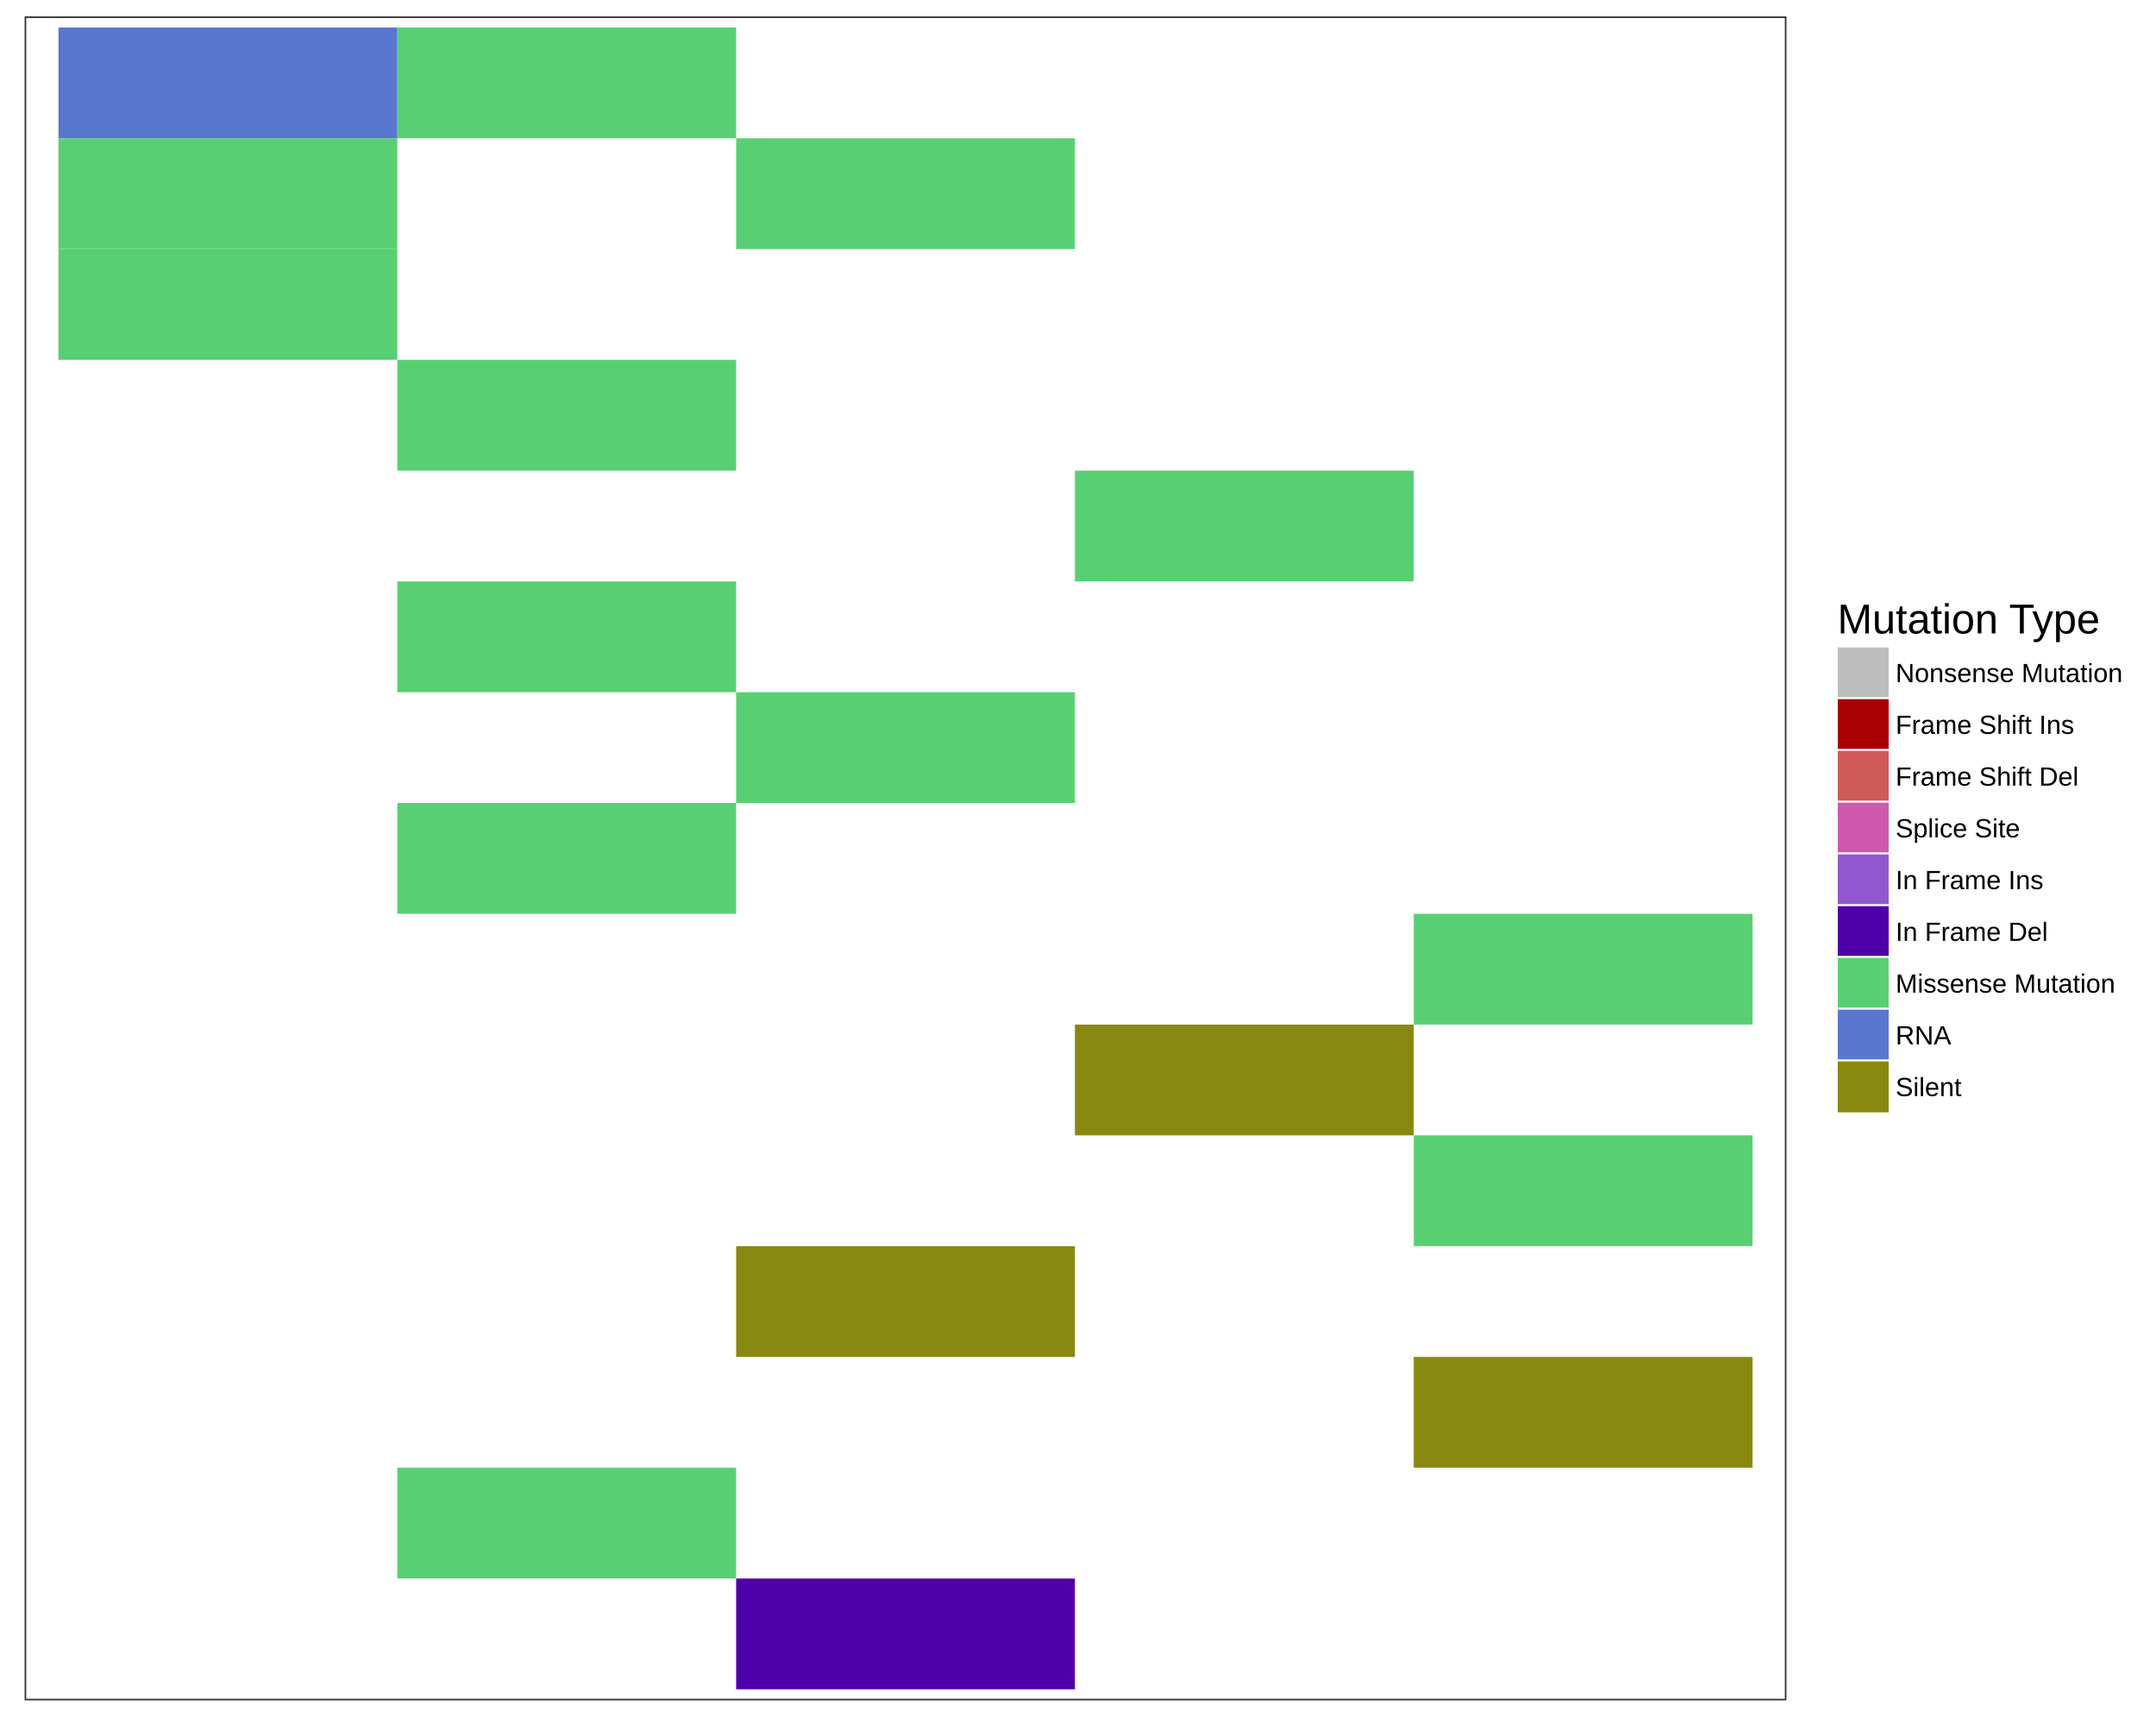
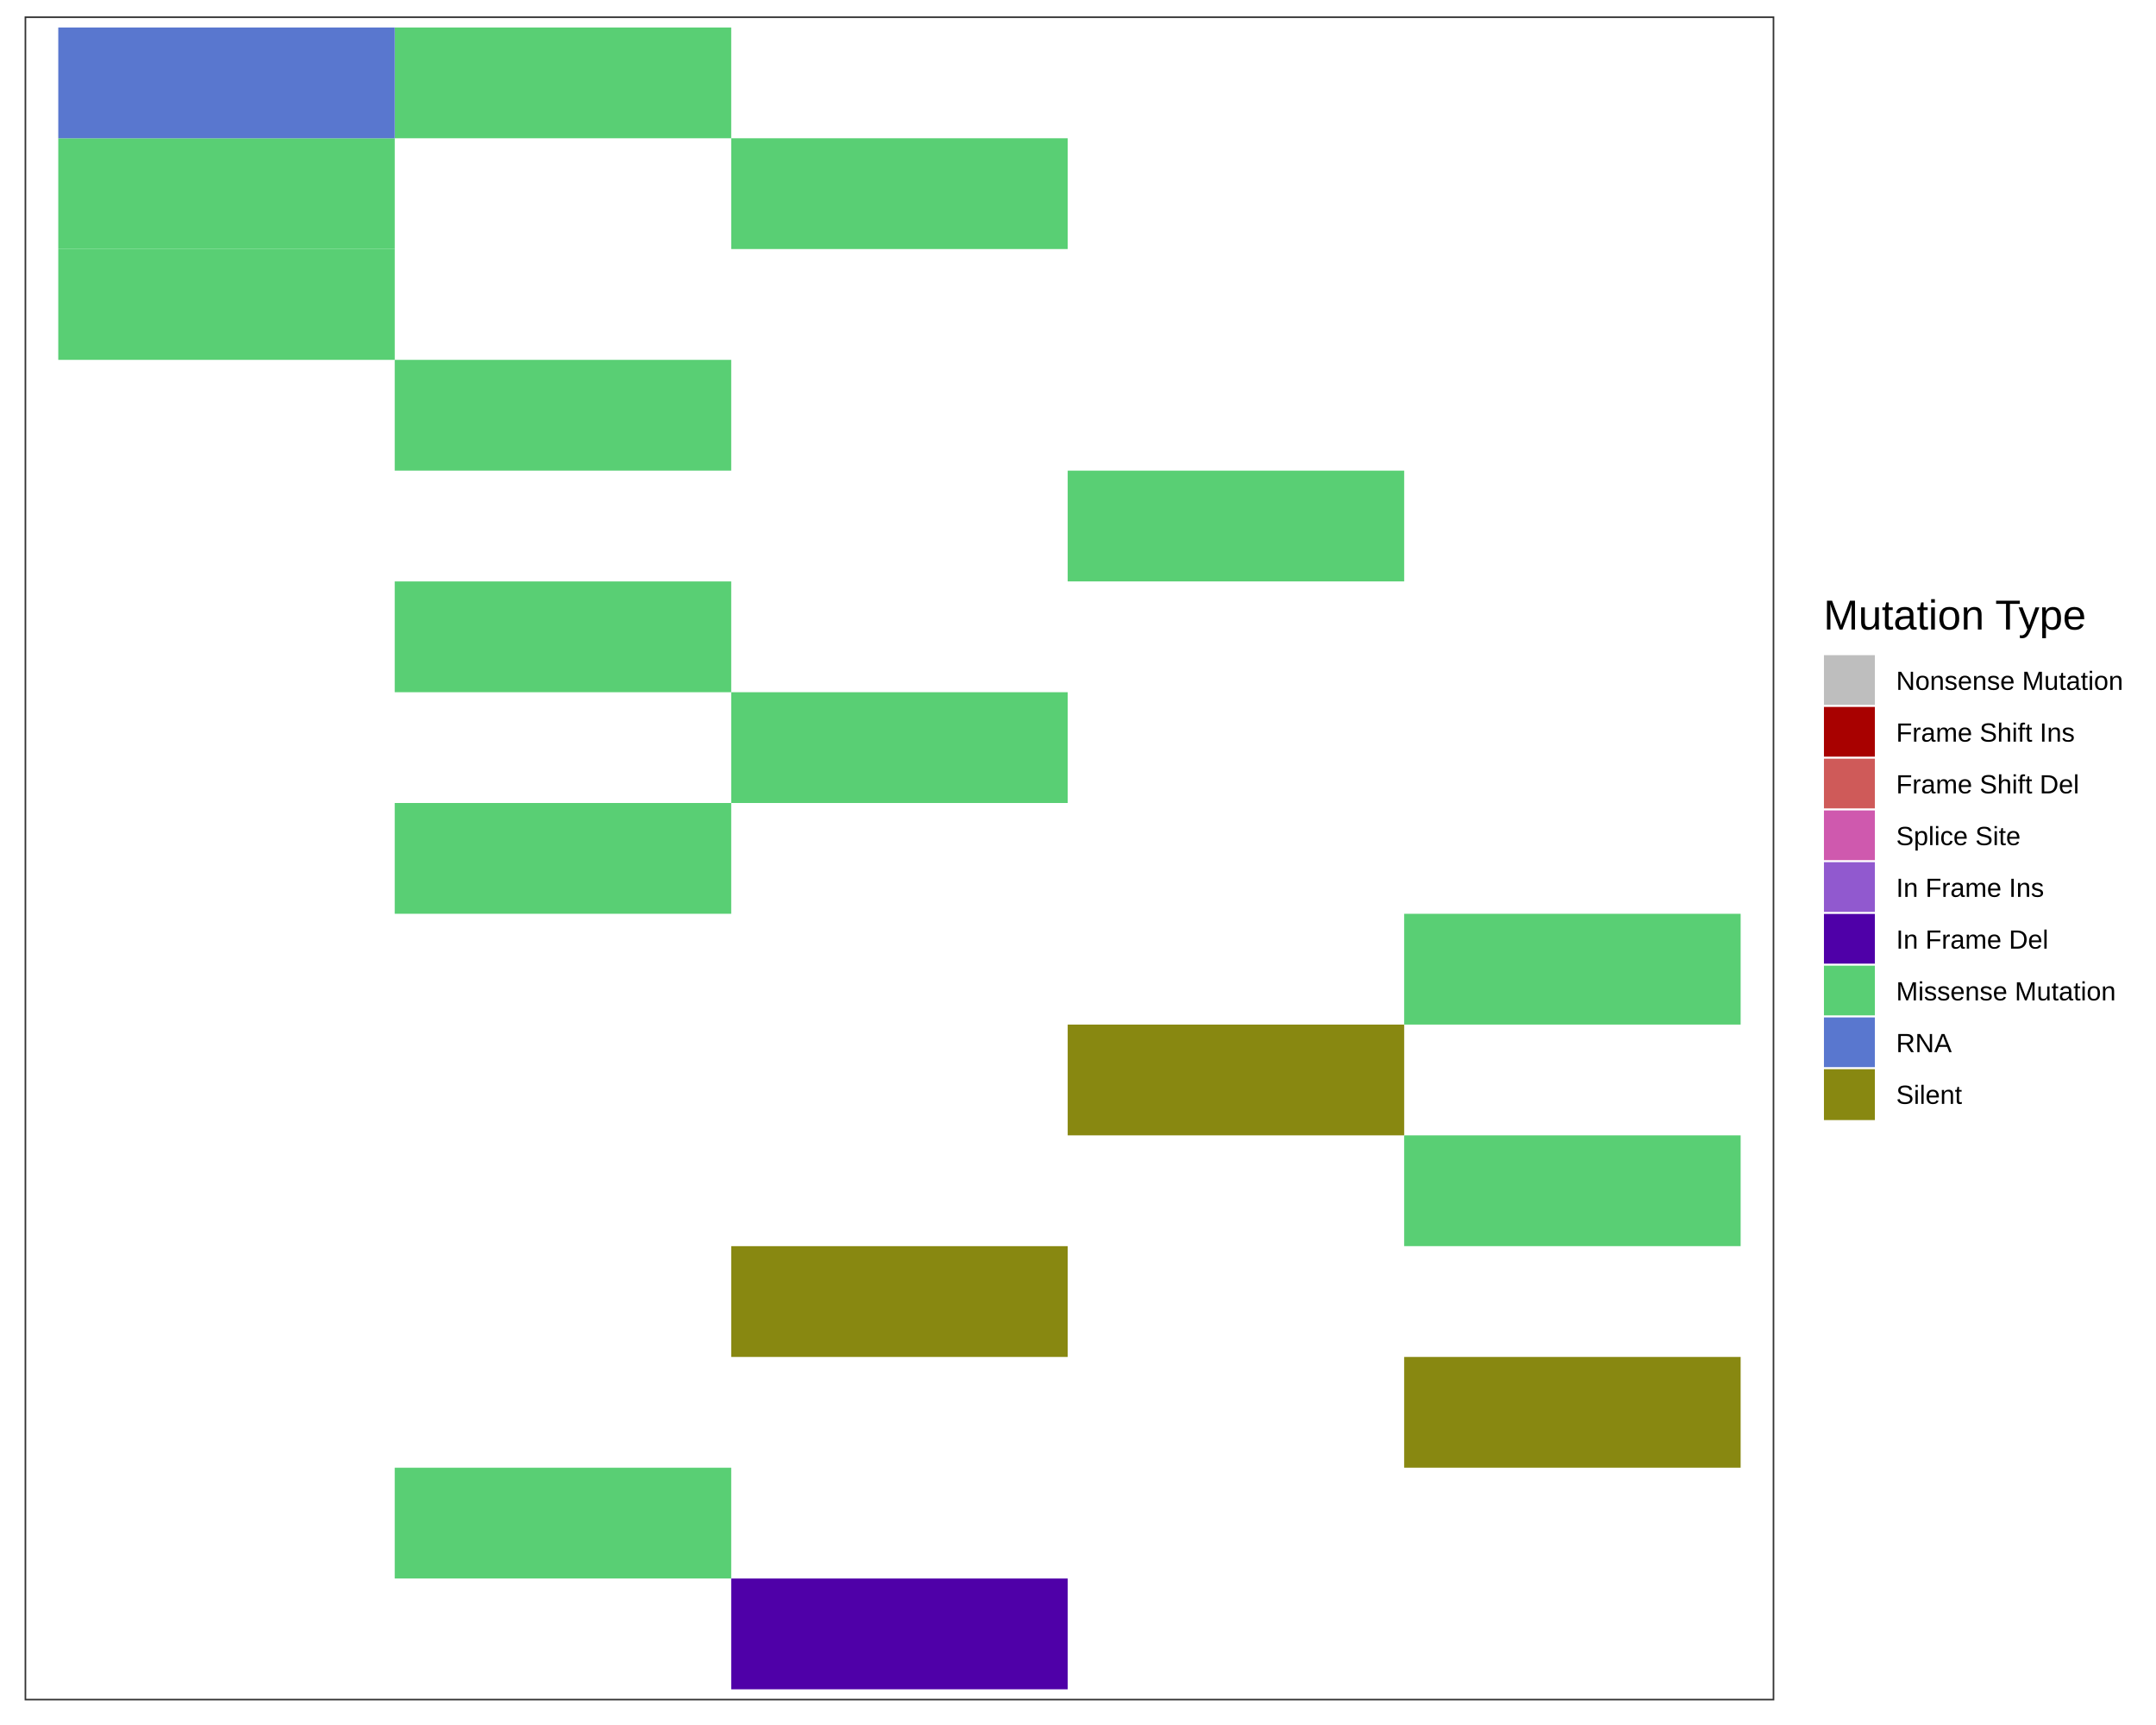
<svg xmlns="http://www.w3.org/2000/svg" viewBox="0 0 720.00 576.00">
  <defs>
    <style type="text/css">
    line, polyline, path, rect, circle {
      fill: none;
      stroke: #000000;
      stroke-linecap: round;
      stroke-linejoin: round;
      stroke-miterlimit: 10.00;
    }
  </style>
  </defs>
  <rect width="100%" height="100%" style="stroke: none; fill: #FFFFFF;" />
  <rect x="0.00" y="0.00" width="720.00" height="576.00" style="stroke-width: 1.07; stroke: #FFFFFF; fill: #FFFFFF;" />
  <defs>
-     <clipPath id="cpOC4yMTkxOHw1OTYuNTgxfDU2Ny43ODF8NS40Nzk0NQ==">
-       <rect x="8.22" y="5.48" width="588.36" height="562.30" />
+     <clipPath id="cpOC4yMTkxOHw1OTIuNTI2fDU2Ny43ODF8NS40Nzk0NQ==">
+       <rect x="8.22" y="5.48" width="584.31" height="562.30" />
    </clipPath>
  </defs>
-   <rect x="8.22" y="5.48" width="588.36" height="562.30" style="stroke-width: 1.07; stroke: #FFFFFF; fill: #FFFFFF;" clip-path="url(#cpOC4yMTkxOHw1OTYuNTgxfDU2Ny43ODF8NS40Nzk0NQ==)" />
-   <rect x="358.97" y="342.12" width="113.15" height="36.99" style="stroke-width: 0.21; stroke: none; stroke-linecap: butt; fill: #888811;" clip-path="url(#cpOC4yMTkxOHw1OTYuNTgxfDU2Ny43ODF8NS40Nzk0NQ==)" />
-   <rect x="358.97" y="157.15" width="113.15" height="36.99" style="stroke-width: 0.21; stroke: none; stroke-linecap: butt; fill: #59CF74;" clip-path="url(#cpOC4yMTkxOHw1OTYuNTgxfDU2Ny43ODF8NS40Nzk0NQ==)" />
-   <rect x="132.68" y="9.18" width="113.15" height="36.99" style="stroke-width: 0.21; stroke: none; stroke-linecap: butt; fill: #59CF74;" clip-path="url(#cpOC4yMTkxOHw1OTYuNTgxfDU2Ny43ODF8NS40Nzk0NQ==)" />
-   <rect x="132.68" y="490.09" width="113.15" height="36.99" style="stroke-width: 0.21; stroke: none; stroke-linecap: butt; fill: #59CF74;" clip-path="url(#cpOC4yMTkxOHw1OTYuNTgxfDU2Ny43ODF8NS40Nzk0NQ==)" />
-   <rect x="132.68" y="268.13" width="113.15" height="36.99" style="stroke-width: 0.21; stroke: none; stroke-linecap: butt; fill: #59CF74;" clip-path="url(#cpOC4yMTkxOHw1OTYuNTgxfDU2Ny43ODF8NS40Nzk0NQ==)" />
-   <rect x="132.68" y="194.15" width="113.15" height="36.99" style="stroke-width: 0.21; stroke: none; stroke-linecap: butt; fill: #59CF74;" clip-path="url(#cpOC4yMTkxOHw1OTYuNTgxfDU2Ny43ODF8NS40Nzk0NQ==)" />
-   <rect x="132.68" y="120.16" width="113.15" height="36.99" style="stroke-width: 0.21; stroke: none; stroke-linecap: butt; fill: #59CF74;" clip-path="url(#cpOC4yMTkxOHw1OTYuNTgxfDU2Ny43ODF8NS40Nzk0NQ==)" />
-   <rect x="472.12" y="453.10" width="113.15" height="36.99" style="stroke-width: 0.21; stroke: none; stroke-linecap: butt; fill: #888811;" clip-path="url(#cpOC4yMTkxOHw1OTYuNTgxfDU2Ny43ODF8NS40Nzk0NQ==)" />
-   <rect x="472.12" y="379.11" width="113.15" height="36.99" style="stroke-width: 0.21; stroke: none; stroke-linecap: butt; fill: #59CF74;" clip-path="url(#cpOC4yMTkxOHw1OTYuNTgxfDU2Ny43ODF8NS40Nzk0NQ==)" />
-   <rect x="472.12" y="305.13" width="113.15" height="36.99" style="stroke-width: 0.21; stroke: none; stroke-linecap: butt; fill: #59CF74;" clip-path="url(#cpOC4yMTkxOHw1OTYuNTgxfDU2Ny43ODF8NS40Nzk0NQ==)" />
-   <rect x="19.53" y="46.17" width="113.15" height="36.99" style="stroke-width: 0.21; stroke: none; stroke-linecap: butt; fill: #59CF74;" clip-path="url(#cpOC4yMTkxOHw1OTYuNTgxfDU2Ny43ODF8NS40Nzk0NQ==)" />
-   <rect x="19.53" y="9.18" width="113.15" height="36.99" style="stroke-width: 0.21; stroke: none; stroke-linecap: butt; fill: #5977CF;" clip-path="url(#cpOC4yMTkxOHw1OTYuNTgxfDU2Ny43ODF8NS40Nzk0NQ==)" />
-   <rect x="19.53" y="83.17" width="113.15" height="36.99" style="stroke-width: 0.21; stroke: none; stroke-linecap: butt; fill: #59CF74;" clip-path="url(#cpOC4yMTkxOHw1OTYuNTgxfDU2Ny43ODF8NS40Nzk0NQ==)" />
-   <rect x="245.83" y="46.17" width="113.15" height="36.99" style="stroke-width: 0.21; stroke: none; stroke-linecap: butt; fill: #59CF74;" clip-path="url(#cpOC4yMTkxOHw1OTYuNTgxfDU2Ny43ODF8NS40Nzk0NQ==)" />
-   <rect x="245.83" y="527.09" width="113.15" height="36.99" style="stroke-width: 0.21; stroke: none; stroke-linecap: butt; fill: #4F00A8;" clip-path="url(#cpOC4yMTkxOHw1OTYuNTgxfDU2Ny43ODF8NS40Nzk0NQ==)" />
-   <rect x="245.83" y="416.11" width="113.15" height="36.99" style="stroke-width: 0.21; stroke: none; stroke-linecap: butt; fill: #888811;" clip-path="url(#cpOC4yMTkxOHw1OTYuNTgxfDU2Ny43ODF8NS40Nzk0NQ==)" />
-   <rect x="245.83" y="231.14" width="113.15" height="36.99" style="stroke-width: 0.21; stroke: none; stroke-linecap: butt; fill: #59CF74;" clip-path="url(#cpOC4yMTkxOHw1OTYuNTgxfDU2Ny43ODF8NS40Nzk0NQ==)" />
-   <rect x="8.22" y="5.48" width="588.36" height="562.30" style="stroke-width: 1.07; stroke: #333333;" clip-path="url(#cpOC4yMTkxOHw1OTYuNTgxfDU2Ny43ODF8NS40Nzk0NQ==)" />
+   <rect x="8.22" y="5.48" width="584.31" height="562.30" style="stroke-width: 1.07; stroke: #FFFFFF; fill: #FFFFFF;" clip-path="url(#cpOC4yMTkxOHw1OTIuNTI2fDU2Ny43ODF8NS40Nzk0NQ==)" />
+   <rect x="356.56" y="342.12" width="112.37" height="36.99" style="stroke-width: 0.21; stroke: none; stroke-linecap: butt; fill: #888811;" clip-path="url(#cpOC4yMTkxOHw1OTIuNTI2fDU2Ny43ODF8NS40Nzk0NQ==)" />
+   <rect x="356.56" y="157.15" width="112.37" height="36.99" style="stroke-width: 0.21; stroke: none; stroke-linecap: butt; fill: #59CF74;" clip-path="url(#cpOC4yMTkxOHw1OTIuNTI2fDU2Ny43ODF8NS40Nzk0NQ==)" />
+   <rect x="131.82" y="9.18" width="112.37" height="36.99" style="stroke-width: 0.21; stroke: none; stroke-linecap: butt; fill: #59CF74;" clip-path="url(#cpOC4yMTkxOHw1OTIuNTI2fDU2Ny43ODF8NS40Nzk0NQ==)" />
+   <rect x="131.82" y="490.09" width="112.37" height="36.99" style="stroke-width: 0.21; stroke: none; stroke-linecap: butt; fill: #59CF74;" clip-path="url(#cpOC4yMTkxOHw1OTIuNTI2fDU2Ny43ODF8NS40Nzk0NQ==)" />
+   <rect x="131.82" y="268.13" width="112.37" height="36.99" style="stroke-width: 0.21; stroke: none; stroke-linecap: butt; fill: #59CF74;" clip-path="url(#cpOC4yMTkxOHw1OTIuNTI2fDU2Ny43ODF8NS40Nzk0NQ==)" />
+   <rect x="131.82" y="194.15" width="112.37" height="36.99" style="stroke-width: 0.21; stroke: none; stroke-linecap: butt; fill: #59CF74;" clip-path="url(#cpOC4yMTkxOHw1OTIuNTI2fDU2Ny43ODF8NS40Nzk0NQ==)" />
+   <rect x="131.82" y="120.16" width="112.37" height="36.99" style="stroke-width: 0.21; stroke: none; stroke-linecap: butt; fill: #59CF74;" clip-path="url(#cpOC4yMTkxOHw1OTIuNTI2fDU2Ny43ODF8NS40Nzk0NQ==)" />
+   <rect x="468.92" y="453.10" width="112.37" height="36.99" style="stroke-width: 0.21; stroke: none; stroke-linecap: butt; fill: #888811;" clip-path="url(#cpOC4yMTkxOHw1OTIuNTI2fDU2Ny43ODF8NS40Nzk0NQ==)" />
+   <rect x="468.92" y="379.11" width="112.37" height="36.99" style="stroke-width: 0.21; stroke: none; stroke-linecap: butt; fill: #59CF74;" clip-path="url(#cpOC4yMTkxOHw1OTIuNTI2fDU2Ny43ODF8NS40Nzk0NQ==)" />
+   <rect x="468.92" y="305.13" width="112.37" height="36.99" style="stroke-width: 0.21; stroke: none; stroke-linecap: butt; fill: #59CF74;" clip-path="url(#cpOC4yMTkxOHw1OTIuNTI2fDU2Ny43ODF8NS40Nzk0NQ==)" />
+   <rect x="19.46" y="46.17" width="112.37" height="36.99" style="stroke-width: 0.21; stroke: none; stroke-linecap: butt; fill: #59CF74;" clip-path="url(#cpOC4yMTkxOHw1OTIuNTI2fDU2Ny43ODF8NS40Nzk0NQ==)" />
+   <rect x="19.46" y="9.18" width="112.37" height="36.99" style="stroke-width: 0.21; stroke: none; stroke-linecap: butt; fill: #5977CF;" clip-path="url(#cpOC4yMTkxOHw1OTIuNTI2fDU2Ny43ODF8NS40Nzk0NQ==)" />
+   <rect x="19.46" y="83.17" width="112.37" height="36.99" style="stroke-width: 0.21; stroke: none; stroke-linecap: butt; fill: #59CF74;" clip-path="url(#cpOC4yMTkxOHw1OTIuNTI2fDU2Ny43ODF8NS40Nzk0NQ==)" />
+   <rect x="244.19" y="46.17" width="112.37" height="36.99" style="stroke-width: 0.21; stroke: none; stroke-linecap: butt; fill: #59CF74;" clip-path="url(#cpOC4yMTkxOHw1OTIuNTI2fDU2Ny43ODF8NS40Nzk0NQ==)" />
+   <rect x="244.19" y="527.09" width="112.37" height="36.99" style="stroke-width: 0.21; stroke: none; stroke-linecap: butt; fill: #4F00A8;" clip-path="url(#cpOC4yMTkxOHw1OTIuNTI2fDU2Ny43ODF8NS40Nzk0NQ==)" />
+   <rect x="244.19" y="416.11" width="112.37" height="36.99" style="stroke-width: 0.21; stroke: none; stroke-linecap: butt; fill: #888811;" clip-path="url(#cpOC4yMTkxOHw1OTIuNTI2fDU2Ny43ODF8NS40Nzk0NQ==)" />
+   <rect x="244.19" y="231.14" width="112.37" height="36.99" style="stroke-width: 0.21; stroke: none; stroke-linecap: butt; fill: #59CF74;" clip-path="url(#cpOC4yMTkxOHw1OTIuNTI2fDU2Ny43ODF8NS40Nzk0NQ==)" />
+   <rect x="8.22" y="5.48" width="584.31" height="562.30" style="stroke-width: 1.07; stroke: #333333;" clip-path="url(#cpOC4yMTkxOHw1OTIuNTI2fDU2Ny43ODF8NS40Nzk0NQ==)" />
  <defs>
    <clipPath id="cpMHw3MjB8NTc2fDA=">
      <rect x="0.00" y="0.00" width="720.00" height="576.00" />
    </clipPath>
  </defs>
-   <rect x="607.92" y="196.03" width="106.60" height="181.20" style="stroke-width: 1.07; stroke: none; fill: #FFFFFF;" clip-path="url(#cpMHw3MjB8NTc2fDA=)" />
+   <rect x="603.49" y="193.63" width="111.04" height="186.00" style="stroke-width: 1.07; stroke: none; fill: #FFFFFF;" clip-path="url(#cpMHw3MjB8NTc2fDA=)" />
  <g clip-path="url(#cpMHw3MjB8NTc2fDA=)">
-     <text x="613.59" y="211.52" style="font-size: 14.00px; font-family: Liberation Sans;" textLength="88.71px" lengthAdjust="spacingAndGlyphs">Mutation Type</text>
+     <text x="608.96" y="210.20" style="font-size: 14.00px; font-family: Liberation Sans;" textLength="88.71px" lengthAdjust="spacingAndGlyphs">Mutation Type</text>
  </g>
-   <rect x="613.59" y="216.04" width="17.28" height="17.28" style="stroke-width: 1.07; stroke: #FFFFFF; fill: #F2F2F2;" clip-path="url(#cpMHw3MjB8NTc2fDA=)" />
-   <rect x="613.73" y="216.18" width="17.00" height="17.00" style="stroke-width: 0.21; stroke: none; stroke-linejoin: miter; fill: #BEBEBE;" clip-path="url(#cpMHw3MjB8NTc2fDA=)" />
-   <rect x="613.59" y="233.32" width="17.28" height="17.28" style="stroke-width: 1.07; stroke: #FFFFFF; fill: #F2F2F2;" clip-path="url(#cpMHw3MjB8NTc2fDA=)" />
-   <rect x="613.73" y="233.46" width="17.00" height="17.00" style="stroke-width: 0.21; stroke: none; stroke-linejoin: miter; fill: #A80100;" clip-path="url(#cpMHw3MjB8NTc2fDA=)" />
-   <rect x="613.59" y="250.60" width="17.28" height="17.28" style="stroke-width: 1.07; stroke: #FFFFFF; fill: #F2F2F2;" clip-path="url(#cpMHw3MjB8NTc2fDA=)" />
-   <rect x="613.73" y="250.74" width="17.00" height="17.00" style="stroke-width: 0.21; stroke: none; stroke-linejoin: miter; fill: #CF5A59;" clip-path="url(#cpMHw3MjB8NTc2fDA=)" />
-   <rect x="613.59" y="267.88" width="17.28" height="17.28" style="stroke-width: 1.07; stroke: #FFFFFF; fill: #F2F2F2;" clip-path="url(#cpMHw3MjB8NTc2fDA=)" />
-   <rect x="613.73" y="268.02" width="17.00" height="17.00" style="stroke-width: 0.21; stroke: none; stroke-linejoin: miter; fill: #CF59AE;" clip-path="url(#cpMHw3MjB8NTc2fDA=)" />
-   <rect x="613.59" y="285.16" width="17.28" height="17.28" style="stroke-width: 1.07; stroke: #FFFFFF; fill: #F2F2F2;" clip-path="url(#cpMHw3MjB8NTc2fDA=)" />
-   <rect x="613.73" y="285.30" width="17.00" height="17.00" style="stroke-width: 0.21; stroke: none; stroke-linejoin: miter; fill: #9159CF;" clip-path="url(#cpMHw3MjB8NTc2fDA=)" />
-   <rect x="613.59" y="302.44" width="17.28" height="17.28" style="stroke-width: 1.07; stroke: #FFFFFF; fill: #F2F2F2;" clip-path="url(#cpMHw3MjB8NTc2fDA=)" />
-   <rect x="613.73" y="302.58" width="17.00" height="17.00" style="stroke-width: 0.21; stroke: none; stroke-linejoin: miter; fill: #4F00A8;" clip-path="url(#cpMHw3MjB8NTc2fDA=)" />
-   <rect x="613.59" y="319.72" width="17.28" height="17.28" style="stroke-width: 1.07; stroke: #FFFFFF; fill: #F2F2F2;" clip-path="url(#cpMHw3MjB8NTc2fDA=)" />
-   <rect x="613.73" y="319.86" width="17.00" height="17.00" style="stroke-width: 0.21; stroke: none; stroke-linejoin: miter; fill: #59CF74;" clip-path="url(#cpMHw3MjB8NTc2fDA=)" />
-   <rect x="613.59" y="337.00" width="17.28" height="17.28" style="stroke-width: 1.07; stroke: #FFFFFF; fill: #F2F2F2;" clip-path="url(#cpMHw3MjB8NTc2fDA=)" />
-   <rect x="613.73" y="337.14" width="17.00" height="17.00" style="stroke-width: 0.21; stroke: none; stroke-linejoin: miter; fill: #5977CF;" clip-path="url(#cpMHw3MjB8NTc2fDA=)" />
-   <rect x="613.59" y="354.28" width="17.28" height="17.28" style="stroke-width: 1.07; stroke: #FFFFFF; fill: #F2F2F2;" clip-path="url(#cpMHw3MjB8NTc2fDA=)" />
-   <rect x="613.73" y="354.42" width="17.00" height="17.00" style="stroke-width: 0.21; stroke: none; stroke-linejoin: miter; fill: #888811;" clip-path="url(#cpMHw3MjB8NTc2fDA=)" />
+   <rect x="608.96" y="218.63" width="17.28" height="17.28" style="stroke-width: 1.07; stroke: #FFFFFF; fill: #F2F2F2;" clip-path="url(#cpMHw3MjB8NTc2fDA=)" />
+   <rect x="609.11" y="218.77" width="17.00" height="17.00" style="stroke-width: 0.21; stroke: none; stroke-linejoin: miter; fill: #BEBEBE;" clip-path="url(#cpMHw3MjB8NTc2fDA=)" />
+   <rect x="608.96" y="235.91" width="17.28" height="17.28" style="stroke-width: 1.07; stroke: #FFFFFF; fill: #F2F2F2;" clip-path="url(#cpMHw3MjB8NTc2fDA=)" />
+   <rect x="609.11" y="236.05" width="17.00" height="17.00" style="stroke-width: 0.21; stroke: none; stroke-linejoin: miter; fill: #A80100;" clip-path="url(#cpMHw3MjB8NTc2fDA=)" />
+   <rect x="608.96" y="253.19" width="17.28" height="17.28" style="stroke-width: 1.07; stroke: #FFFFFF; fill: #F2F2F2;" clip-path="url(#cpMHw3MjB8NTc2fDA=)" />
+   <rect x="609.11" y="253.33" width="17.00" height="17.00" style="stroke-width: 0.21; stroke: none; stroke-linejoin: miter; fill: #CF5A59;" clip-path="url(#cpMHw3MjB8NTc2fDA=)" />
+   <rect x="608.96" y="270.47" width="17.28" height="17.28" style="stroke-width: 1.07; stroke: #FFFFFF; fill: #F2F2F2;" clip-path="url(#cpMHw3MjB8NTc2fDA=)" />
+   <rect x="609.11" y="270.61" width="17.00" height="17.00" style="stroke-width: 0.21; stroke: none; stroke-linejoin: miter; fill: #CF59AE;" clip-path="url(#cpMHw3MjB8NTc2fDA=)" />
+   <rect x="608.96" y="287.75" width="17.28" height="17.28" style="stroke-width: 1.07; stroke: #FFFFFF; fill: #F2F2F2;" clip-path="url(#cpMHw3MjB8NTc2fDA=)" />
+   <rect x="609.11" y="287.89" width="17.00" height="17.00" style="stroke-width: 0.21; stroke: none; stroke-linejoin: miter; fill: #9159CF;" clip-path="url(#cpMHw3MjB8NTc2fDA=)" />
+   <rect x="608.96" y="305.03" width="17.28" height="17.28" style="stroke-width: 1.07; stroke: #FFFFFF; fill: #F2F2F2;" clip-path="url(#cpMHw3MjB8NTc2fDA=)" />
+   <rect x="609.11" y="305.17" width="17.00" height="17.00" style="stroke-width: 0.21; stroke: none; stroke-linejoin: miter; fill: #4F00A8;" clip-path="url(#cpMHw3MjB8NTc2fDA=)" />
+   <rect x="608.96" y="322.31" width="17.28" height="17.28" style="stroke-width: 1.07; stroke: #FFFFFF; fill: #F2F2F2;" clip-path="url(#cpMHw3MjB8NTc2fDA=)" />
+   <rect x="609.11" y="322.45" width="17.00" height="17.00" style="stroke-width: 0.21; stroke: none; stroke-linejoin: miter; fill: #59CF74;" clip-path="url(#cpMHw3MjB8NTc2fDA=)" />
+   <rect x="608.96" y="339.59" width="17.28" height="17.28" style="stroke-width: 1.07; stroke: #FFFFFF; fill: #F2F2F2;" clip-path="url(#cpMHw3MjB8NTc2fDA=)" />
+   <rect x="609.11" y="339.73" width="17.00" height="17.00" style="stroke-width: 0.21; stroke: none; stroke-linejoin: miter; fill: #5977CF;" clip-path="url(#cpMHw3MjB8NTc2fDA=)" />
+   <rect x="608.96" y="356.87" width="17.28" height="17.28" style="stroke-width: 1.07; stroke: #FFFFFF; fill: #F2F2F2;" clip-path="url(#cpMHw3MjB8NTc2fDA=)" />
+   <rect x="609.11" y="357.01" width="17.00" height="17.00" style="stroke-width: 0.21; stroke: none; stroke-linejoin: miter; fill: #888811;" clip-path="url(#cpMHw3MjB8NTc2fDA=)" />
  <g clip-path="url(#cpMHw3MjB8NTc2fDA=)">
-     <text x="633.03" y="227.77" style="font-size: 8.80px; font-family: Liberation Sans;" textLength="77.55px" lengthAdjust="spacingAndGlyphs">Nonsense Mutation</text>
+     <text x="633.22" y="230.36" style="font-size: 8.80px; font-family: Liberation Sans;" textLength="77.55px" lengthAdjust="spacingAndGlyphs">Nonsense Mutation</text>
  </g>
  <g clip-path="url(#cpMHw3MjB8NTc2fDA=)">
-     <text x="633.03" y="245.05" style="font-size: 8.80px; font-family: Liberation Sans;" textLength="61.02px" lengthAdjust="spacingAndGlyphs">Frame Shift Ins</text>
+     <text x="633.22" y="247.64" style="font-size: 8.80px; font-family: Liberation Sans;" textLength="61.02px" lengthAdjust="spacingAndGlyphs">Frame Shift Ins</text>
  </g>
  <g clip-path="url(#cpMHw3MjB8NTc2fDA=)">
-     <text x="633.03" y="262.33" style="font-size: 8.80px; font-family: Liberation Sans;" textLength="62.52px" lengthAdjust="spacingAndGlyphs">Frame Shift Del</text>
+     <text x="633.22" y="264.92" style="font-size: 8.80px; font-family: Liberation Sans;" textLength="62.52px" lengthAdjust="spacingAndGlyphs">Frame Shift Del</text>
  </g>
  <g clip-path="url(#cpMHw3MjB8NTc2fDA=)">
-     <text x="633.03" y="279.61" style="font-size: 8.80px; font-family: Liberation Sans;" textLength="42.52px" lengthAdjust="spacingAndGlyphs">Splice Site</text>
+     <text x="633.22" y="282.20" style="font-size: 8.80px; font-family: Liberation Sans;" textLength="42.52px" lengthAdjust="spacingAndGlyphs">Splice Site</text>
  </g>
  <g clip-path="url(#cpMHw3MjB8NTc2fDA=)">
-     <text x="633.03" y="296.89" style="font-size: 8.80px; font-family: Liberation Sans;" textLength="50.52px" lengthAdjust="spacingAndGlyphs">In Frame Ins</text>
+     <text x="633.22" y="299.48" style="font-size: 8.80px; font-family: Liberation Sans;" textLength="50.52px" lengthAdjust="spacingAndGlyphs">In Frame Ins</text>
  </g>
  <g clip-path="url(#cpMHw3MjB8NTc2fDA=)">
-     <text x="633.03" y="314.17" style="font-size: 8.80px; font-family: Liberation Sans;" textLength="52.01px" lengthAdjust="spacingAndGlyphs">In Frame Del</text>
+     <text x="633.22" y="316.76" style="font-size: 8.80px; font-family: Liberation Sans;" textLength="52.01px" lengthAdjust="spacingAndGlyphs">In Frame Del</text>
  </g>
  <g clip-path="url(#cpMHw3MjB8NTc2fDA=)">
-     <text x="633.03" y="331.45" style="font-size: 8.80px; font-family: Liberation Sans;" textLength="75.03px" lengthAdjust="spacingAndGlyphs">Missense Mutation</text>
+     <text x="633.22" y="334.04" style="font-size: 8.80px; font-family: Liberation Sans;" textLength="75.03px" lengthAdjust="spacingAndGlyphs">Missense Mutation</text>
  </g>
  <g clip-path="url(#cpMHw3MjB8NTc2fDA=)">
-     <text x="633.03" y="348.73" style="font-size: 8.80px; font-family: Liberation Sans;" textLength="19.00px" lengthAdjust="spacingAndGlyphs">RNA</text>
+     <text x="633.22" y="351.32" style="font-size: 8.80px; font-family: Liberation Sans;" textLength="19.00px" lengthAdjust="spacingAndGlyphs">RNA</text>
  </g>
  <g clip-path="url(#cpMHw3MjB8NTc2fDA=)">
-     <text x="633.03" y="366.01" style="font-size: 8.80px; font-family: Liberation Sans;" textLength="22.51px" lengthAdjust="spacingAndGlyphs">Silent</text>
+     <text x="633.22" y="368.60" style="font-size: 8.80px; font-family: Liberation Sans;" textLength="22.51px" lengthAdjust="spacingAndGlyphs">Silent</text>
  </g>
</svg>
